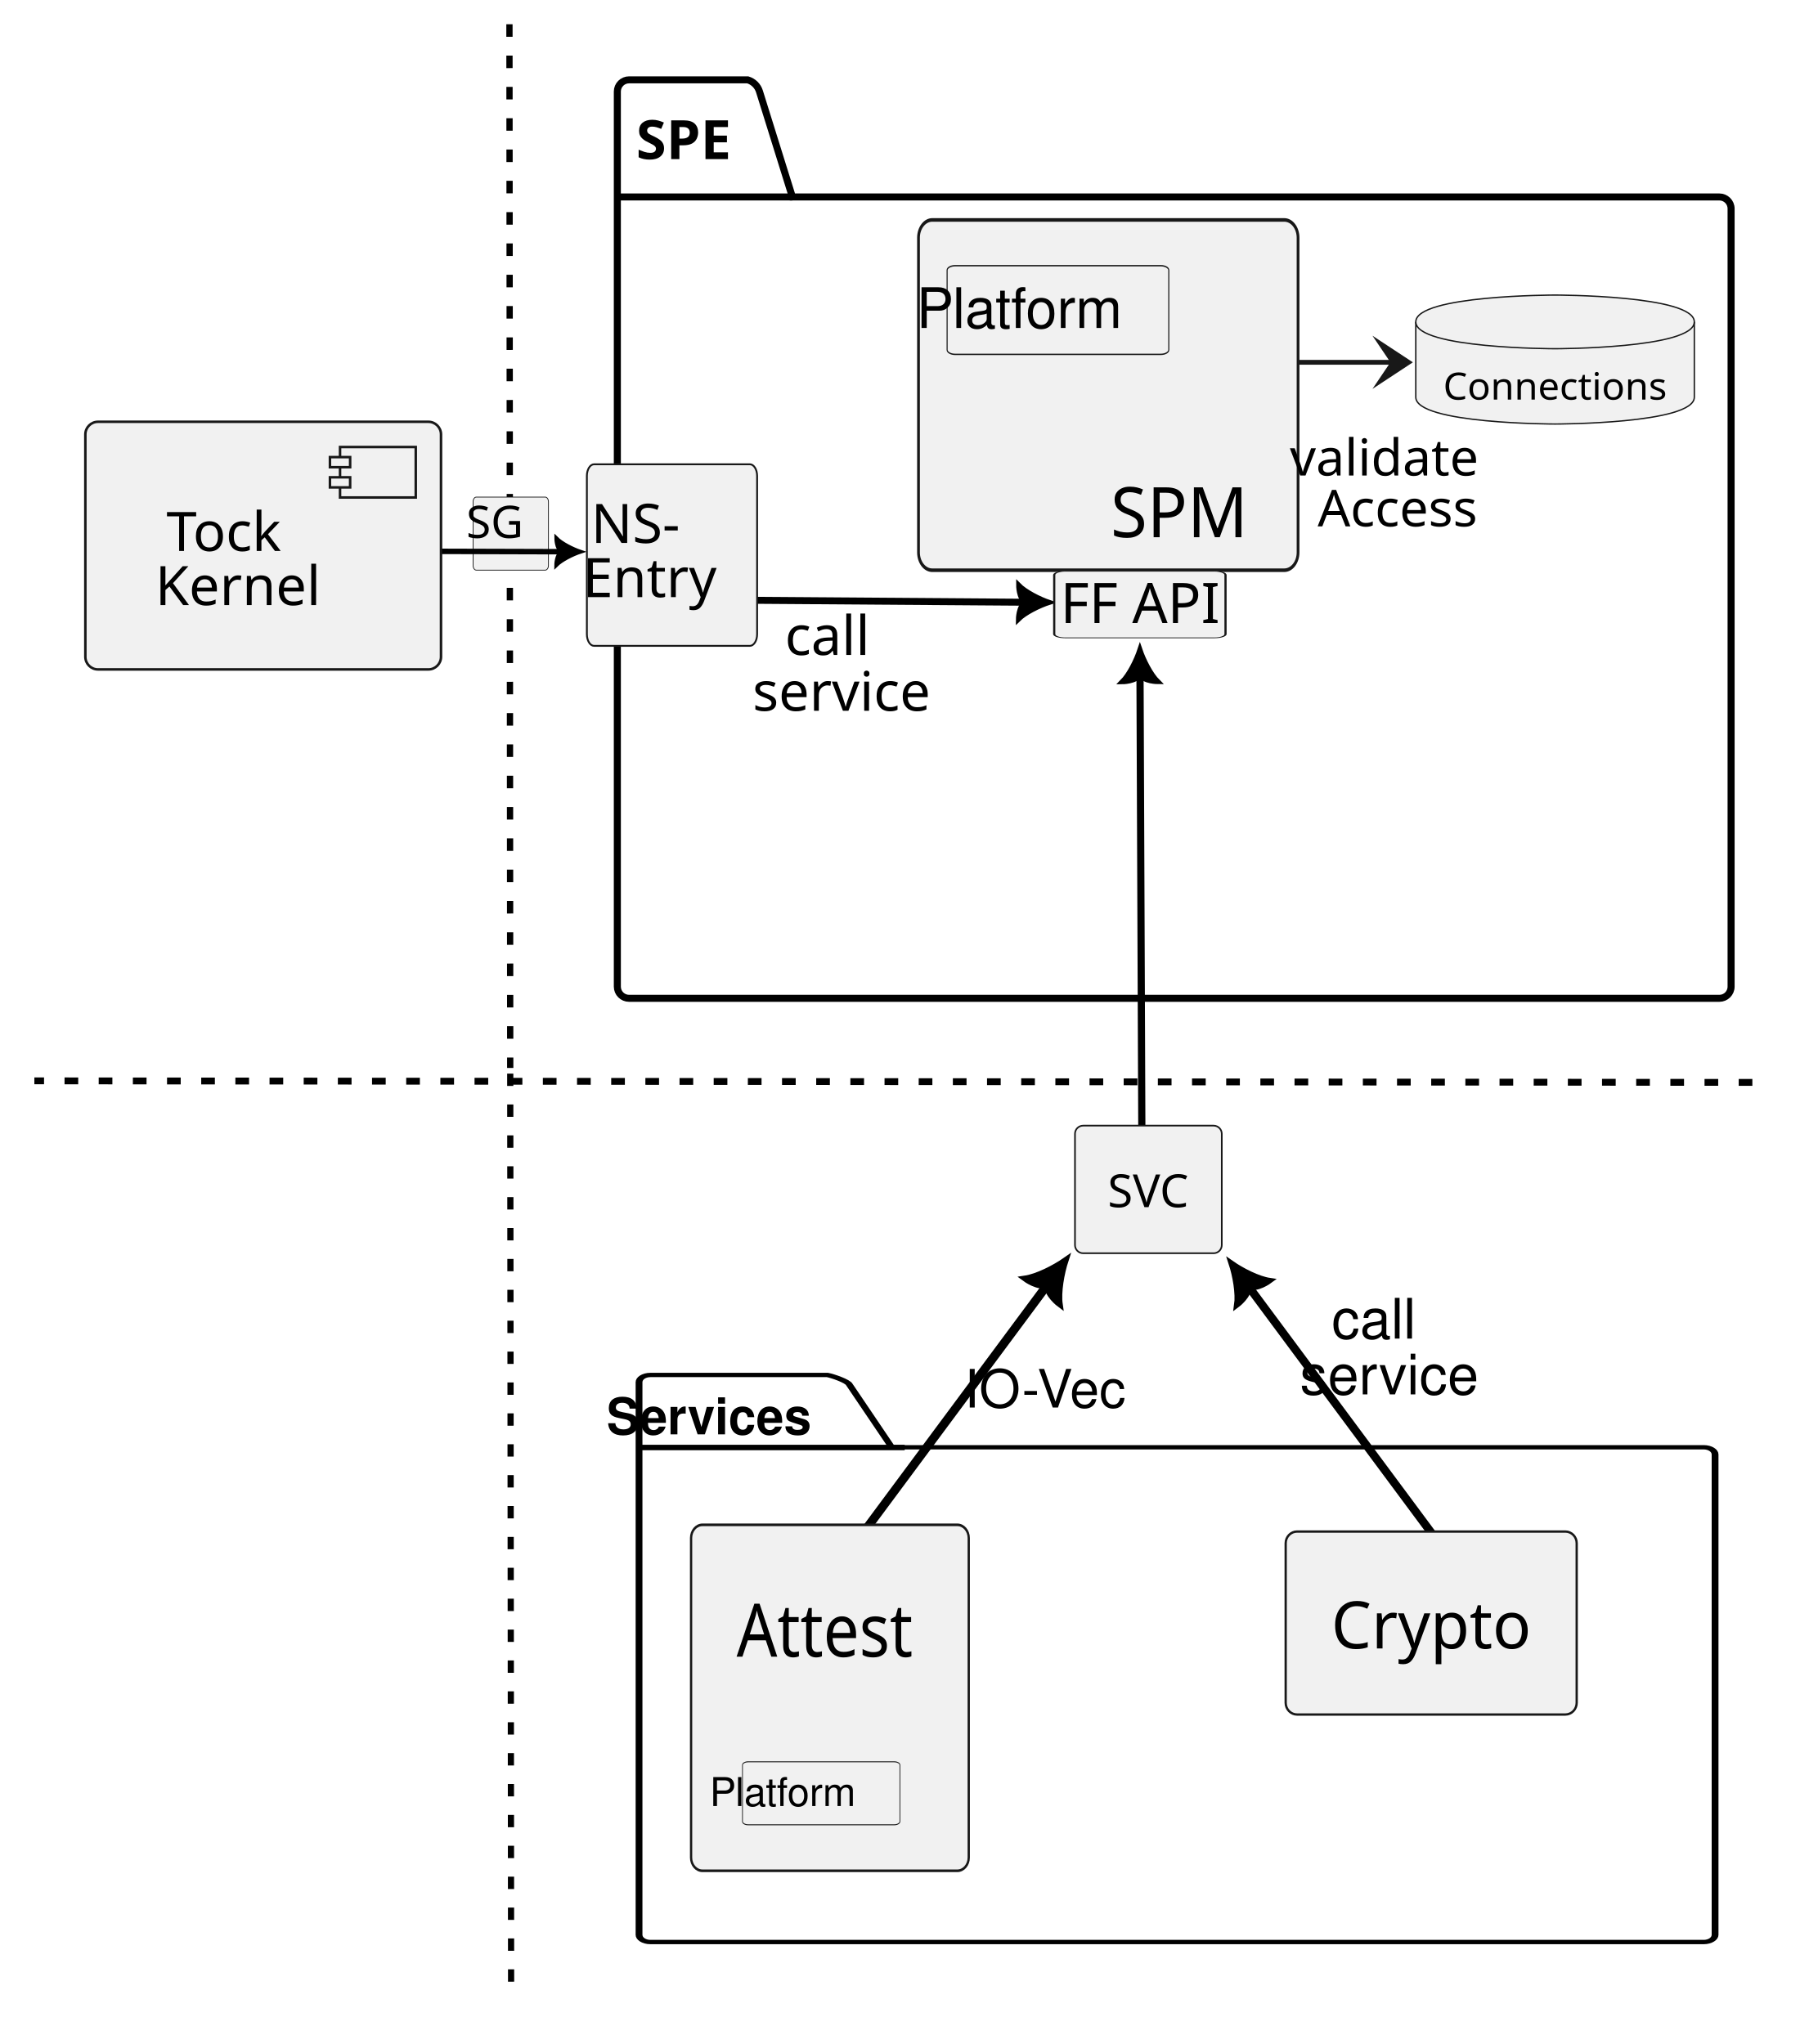
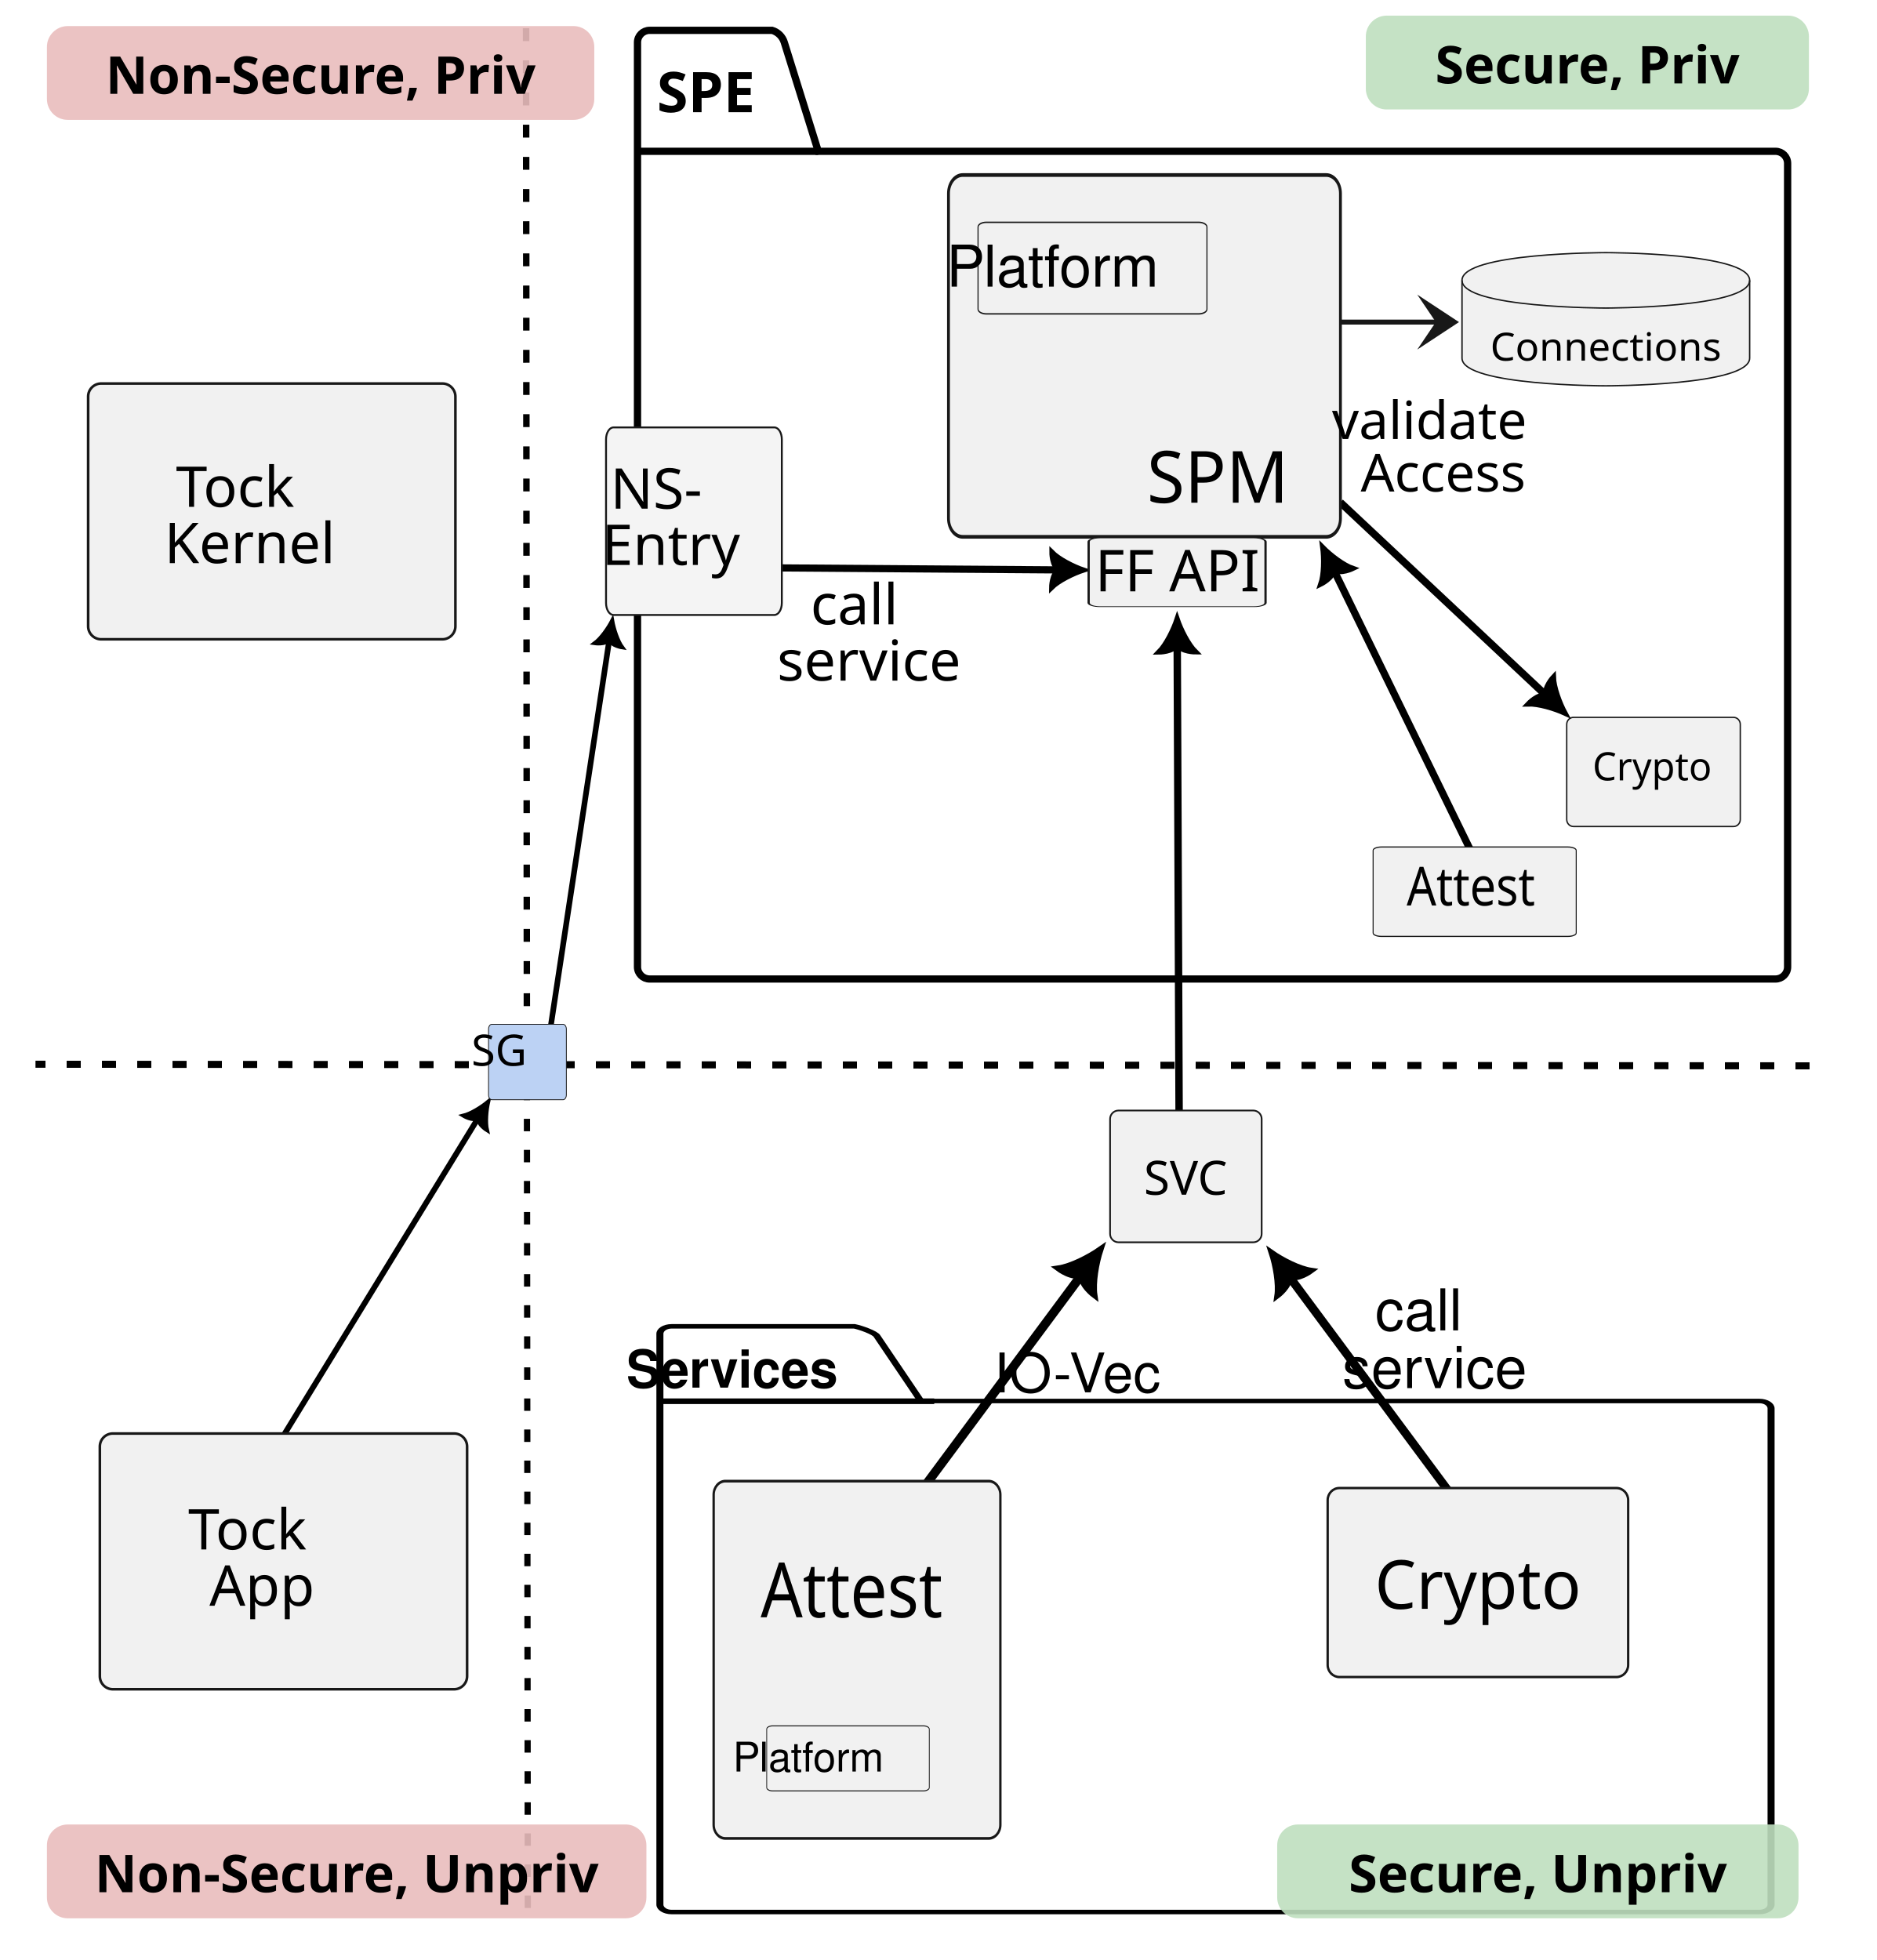
- <svg xmlns="http://www.w3.org/2000/svg" contentStyleType="text/css" data-diagram-type="DESCRIPTION" height="405" preserveAspectRatio="none" version="1.1" viewBox="0 0 360 405" width="360" zoomAndPan="magnify" id="svg21">
+ <svg xmlns="http://www.w3.org/2000/svg" contentStyleType="text/css" data-diagram-type="DESCRIPTION" height="376" preserveAspectRatio="none" version="1.1" viewBox="0 0 360 376" width="360" zoomAndPan="magnify" id="svg21">
  <defs id="defs1">
    <marker style="overflow:visible" id="ArrowTriangleStylized" refX="0" refY="0" orient="auto-start-reverse" markerWidth="1" markerHeight="1" viewBox="0 0 1 1" preserveAspectRatio="xMidYMid">
      <path transform="scale(0.5)" style="fill:context-stroke;fill-rule:evenodd;stroke:context-stroke;stroke-width:1pt" d="m 6,0 c -3,1 -7,3 -9,5 0,0 0,-4 2,-5 -2,-1 -2,-5 -2,-5 2,2 6,4 9,5 z" id="path4" />
    </marker>
    <marker style="overflow:visible" id="ArrowTriangleStylized-5" refX="0" refY="0" orient="auto-start-reverse" markerWidth="1" markerHeight="1" viewBox="0 0 1 1" preserveAspectRatio="xMidYMid">
      <path transform="scale(0.5)" style="fill:context-stroke;fill-rule:evenodd;stroke:context-stroke;stroke-width:1pt" d="m 6,0 c -3,1 -7,3 -9,5 0,0 0,-4 2,-5 -2,-1 -2,-5 -2,-5 2,2 6,4 9,5 z" id="path4-0" />
    </marker>
    <marker style="overflow:visible" id="ArrowTriangleStylized-5-8" refX="0" refY="0" orient="auto-start-reverse" markerWidth="1" markerHeight="1" viewBox="0 0 1 1" preserveAspectRatio="xMidYMid">
      <path transform="scale(0.5)" style="fill:context-stroke;fill-rule:evenodd;stroke:context-stroke;stroke-width:1pt" d="m 6,0 c -3,1 -7,3 -9,5 0,0 0,-4 2,-5 -2,-1 -2,-5 -2,-5 2,2 6,4 9,5 z" id="path4-0-5" />
    </marker>
    <marker style="overflow:visible" id="ArrowTriangleStylized-7" refX="0" refY="0" orient="auto-start-reverse" markerWidth="1" markerHeight="1" viewBox="0 0 1 1" preserveAspectRatio="xMidYMid">
      <path transform="scale(0.5)" style="fill:context-stroke;fill-rule:evenodd;stroke:context-stroke;stroke-width:1pt" d="m 6,0 c -3,1 -7,3 -9,5 0,0 0,-4 2,-5 -2,-1 -2,-5 -2,-5 2,2 6,4 9,5 z" id="path4-5" />
    </marker>
    <marker style="overflow:visible" id="ArrowTriangleStylized-6" refX="0" refY="0" orient="auto-start-reverse" markerWidth="1" markerHeight="1" viewBox="0 0 1 1" preserveAspectRatio="xMidYMid">
      <path transform="scale(0.5)" style="fill:context-stroke;fill-rule:evenodd;stroke:context-stroke;stroke-width:1pt" d="m 6,0 c -3,1 -7,3 -9,5 0,0 0,-4 2,-5 -2,-1 -2,-5 -2,-5 2,2 6,4 9,5 z" id="path4-7" />
    </marker>
    <marker style="overflow:visible" id="ArrowTriangleStylized-5-3-9" refX="0" refY="0" orient="auto-start-reverse" markerWidth="1" markerHeight="1" viewBox="0 0 1 1" preserveAspectRatio="xMidYMid">
      <path transform="scale(0.5)" style="fill:context-stroke;fill-rule:evenodd;stroke:context-stroke;stroke-width:1pt" d="m 6,0 c -3,1 -7,3 -9,5 0,0 0,-4 2,-5 -2,-1 -2,-5 -2,-5 2,2 6,4 9,5 z" id="path4-0-56-2" />
    </marker>
    <marker style="overflow:visible" id="ArrowTriangleStylized-6-7" refX="0" refY="0" orient="auto-start-reverse" markerWidth="1" markerHeight="1" viewBox="0 0 1 1" preserveAspectRatio="xMidYMid">
      <path transform="scale(0.5)" style="fill:context-stroke;fill-rule:evenodd;stroke:context-stroke;stroke-width:1pt" d="m 6,0 c -3,1 -7,3 -9,5 0,0 0,-4 2,-5 -2,-1 -2,-5 -2,-5 2,2 6,4 9,5 z" id="path4-7-5" />
    </marker>
+     <marker style="overflow:visible" id="ArrowTriangleStylized-7-8" refX="0" refY="0" orient="auto-start-reverse" markerWidth="1" markerHeight="1" viewBox="0 0 1 1" preserveAspectRatio="xMidYMid">
+       <path transform="scale(0.5)" style="fill:context-stroke;fill-rule:evenodd;stroke:context-stroke;stroke-width:1pt" d="m 6,0 c -3,1 -7,3 -9,5 0,0 0,-4 2,-5 -2,-1 -2,-5 -2,-5 2,2 6,4 9,5 z" id="path4-5-7" />
+     </marker>
  </defs>
-   <g id="g1">
-     <path style="fill:none;stroke:#000000;stroke-width:1.224;stroke-linecap:square;stroke-linejoin:bevel;stroke-dasharray:1.224, 4.896;stroke-dashoffset:0" d="m 101.074,213.335 0.17,180.237" id="path21-3-8-7" />
+   <g id="g1" transform="translate(0,-10)">
    <path style="fill:none;stroke:#000000;stroke-width:1.424;stroke-linecap:square;stroke-linejoin:bevel;stroke-dasharray:none;marker-end:url(#ArrowTriangleStylized)" d="M 226.181,223.035 225.82,132.958" id="path21" />
-     <path style="fill:none;stroke:#000000;stroke-width:1.354;stroke-linecap:square;stroke-linejoin:bevel;stroke-dasharray:1.354, 5.414;stroke-dashoffset:0" d="M 346.448,214.468 7.484,214.16" id="path21-3" />
    <path style="fill:none;stroke:#000000;stroke-width:1.726;stroke-linecap:square;stroke-linejoin:bevel;stroke-dasharray:none;marker-end:url(#ArrowTriangleStylized-5-8)" d="m 170.154,304.854 37.867,-51.029" id="path21-6-1" />
    <path style="fill:none;stroke:#000000;stroke-width:1.626;stroke-linecap:square;stroke-linejoin:bevel;stroke-dasharray:none;marker-end:url(#ArrowTriangleStylized-5)" d="M 284.676,305.241 246.808,254.213" id="path21-6" />
-     <g class="cluster" data-qualified-name="SPE" data-source-line="7" id="ent0004-9" transform="matrix(0.8993707,0,0,0.5732263,60.61852,259.5237)">
+     <g class="cluster" data-qualified-name="SPE" data-source-line="7" id="ent0004-9" transform="matrix(0.8993707,0,0,0.5732263,60.61852,251.5237)">
      <path d="M 75.849,22.529 H 114.841 c 1.199,0.362 4.47,2.132 4.834,3.327 l 9.334,21.665 h 178.841 c 1.381,0 2.5,1.116 2.5,2.492 V 216.046 c 0,1.377 -1.119,2.492 -2.5,2.492 H 75.849 c -1.381,0 -2.5,-1.116 -2.5,-2.492 V 25.022 c 0,-1.377 1.119,-2.492 2.5,-2.492" fill="none" style="stroke:#000000;stroke-width:1.498" id="path1-8" />
      <line style="stroke:#000000;stroke-width:1.88" x1="73.35" x2="131.862" y1="47.598" y2="47.598" id="line1-4" />
      <text xml:space="preserve" style="font-weight:bold;font-size:13.808px;line-height:1;font-family:'Nimbus Roman';-inkscape-font-specification:'Nimbus Roman, Bold';text-align:center;text-decoration-color:#000000;writing-mode:lr-tb;direction:ltr;text-anchor:middle;fill:#000000;fill-opacity:1;stroke:none;stroke-width:1.566;stroke-linecap:square;stroke-linejoin:bevel;stroke-dasharray:none;stroke-dashoffset:0" x="124.842" y="33.879" id="text21" transform="scale(0.7870929,1.270498)">
        <tspan id="tspan21" style="font-style:normal;font-variant:normal;font-weight:bold;font-stretch:normal;font-family:'Nimbus Sans';-inkscape-font-specification:'Nimbus Sans Bold';fill:#000000;fill-opacity:1;stroke:none;stroke-width:1.566" x="124.842" y="33.879">Services</tspan>
      </text>
    </g>
-     <g class="entity" data-qualified-name="nodeAttest" data-source-line="21" id="ent0014" transform="matrix(0.901598,0,0,1.046446,130.5845,26.78033)">
+     <g class="entity" data-qualified-name="nodeAttest" data-source-line="21" id="ent0014" transform="matrix(0.901598,0,0,1.046446,130.5845,18.78033)">
      <rect fill="#f1f1f1" height="65.504" rx="2.5" ry="2.5" style="stroke:#181818;stroke-width:0.5" width="61.004" x="7" y="263.13" id="rect13" />
      <text fill="#000000" font-family="sans-serif" font-size="14px" lengthAdjust="spacing" textLength="38.71" x="17" y="288.096" id="text14">Attest</text>
    </g>
    <text xml:space="preserve" style="font-style:normal;font-variant:normal;font-weight:normal;font-stretch:normal;font-size:11.062px;line-height:1;font-family:'Nimbus Sans';-inkscape-font-specification:'Nimbus Sans, Normal';font-variant-ligatures:normal;font-variant-caps:normal;font-variant-numeric:normal;font-variant-east-asian:normal;text-align:center;text-decoration-color:#000000;writing-mode:lr-tb;direction:ltr;text-anchor:middle;fill:#000000;fill-opacity:1;stroke:none;stroke-width:0.297;stroke-linecap:square;stroke-linejoin:bevel;stroke-dasharray:none;stroke-dashoffset:0" x="282.892" y="265.225" id="text22-4-9">
      <tspan style="font-style:normal;font-variant:normal;font-weight:normal;font-stretch:normal;font-size:11.062px;font-family:'Nimbus Sans';-inkscape-font-specification:'Nimbus Sans, Normal';font-variant-ligatures:normal;font-variant-caps:normal;font-variant-numeric:normal;font-variant-east-asian:normal;stroke-width:0.297" x="282.892" y="265.225" id="tspan24-2">call</tspan>
      <tspan style="font-style:normal;font-variant:normal;font-weight:normal;font-stretch:normal;font-size:11.062px;font-family:'Nimbus Sans';-inkscape-font-specification:'Nimbus Sans, Normal';font-variant-ligatures:normal;font-variant-caps:normal;font-variant-numeric:normal;font-variant-east-asian:normal;stroke-width:0.297" x="282.892" y="276.287" id="tspan1">service</tspan>
    </text>
-     <g id="g3-8" transform="matrix(0.7101871,0,0,0.7101871,8.106281,297.0535)">
+     <g id="g3-8" transform="matrix(0.7101871,0,0,0.7101871,8.106281,289.0535)">
      <rect fill="#f1f1f1" height="12.421" rx="1.46" ry="0.633" style="stroke:#181818;stroke-width:0.192" width="40.211" x="94.122" y="160.482" id="rect6-5-5" transform="matrix(1.091989,0,0,1.41453,92.90198,-153.7455)" />
      <text xml:space="preserve" style="font-style:normal;font-variant:normal;font-weight:normal;font-stretch:normal;font-size:11.062px;line-height:1;font-family:'Nimbus Sans';-inkscape-font-specification:'Nimbus Sans, Normal';font-variant-ligatures:normal;font-variant-caps:normal;font-variant-numeric:normal;font-variant-east-asian:normal;text-align:center;text-decoration-color:#000000;writing-mode:lr-tb;direction:ltr;text-anchor:middle;fill:#000000;fill-opacity:1;stroke:none;stroke-width:0.297;stroke-linecap:square;stroke-linejoin:bevel;stroke-dasharray:none;stroke-dashoffset:0" x="217.664" y="85.597" id="text22-4-9-0-7-8-9">
        <tspan style="font-style:normal;font-variant:normal;font-weight:normal;font-stretch:normal;font-size:11.062px;font-family:'Nimbus Sans';-inkscape-font-specification:'Nimbus Sans, Normal';font-variant-ligatures:normal;font-variant-caps:normal;font-variant-numeric:normal;font-variant-east-asian:normal;stroke-width:0.297" x="217.664" y="85.597" id="tspan2-7-7">Platform</tspan>
      </text>
    </g>
-     <text xml:space="preserve" style="font-style:normal;font-variant:normal;font-weight:normal;font-stretch:normal;font-size:10.486px;line-height:1;font-family:'Nimbus Sans';-inkscape-font-specification:'Nimbus Sans, Normal';font-variant-ligatures:normal;font-variant-caps:normal;font-variant-numeric:normal;font-variant-east-asian:normal;text-align:center;text-decoration-color:#000000;writing-mode:lr-tb;direction:ltr;text-anchor:middle;fill:#000000;fill-opacity:1;stroke:none;stroke-width:0.281;stroke-linecap:square;stroke-linejoin:bevel;stroke-dasharray:none;stroke-dashoffset:0" x="214.309" y="278.882" id="text22-4-9-4">
-       <tspan style="font-style:normal;font-variant:normal;font-weight:normal;font-stretch:normal;font-size:10.486px;font-family:'Nimbus Sans';-inkscape-font-specification:'Nimbus Sans, Normal';font-variant-ligatures:normal;font-variant-caps:normal;font-variant-numeric:normal;font-variant-east-asian:normal;stroke-width:0.281" x="214.309" y="278.882" id="tspan1-1">IO-Vec</tspan>
+     <text xml:space="preserve" style="font-style:normal;font-variant:normal;font-weight:normal;font-stretch:normal;font-size:10.486px;line-height:1;font-family:'Nimbus Sans';-inkscape-font-specification:'Nimbus Sans, Normal';font-variant-ligatures:normal;font-variant-caps:normal;font-variant-numeric:normal;font-variant-east-asian:normal;text-align:center;text-decoration-color:#000000;writing-mode:lr-tb;direction:ltr;text-anchor:middle;fill:#000000;fill-opacity:1;stroke:none;stroke-width:0.281;stroke-linecap:square;stroke-linejoin:bevel;stroke-dasharray:none;stroke-dashoffset:0" x="213.943" y="277.098" id="text22-4-9-4">
+       <tspan style="font-style:normal;font-variant:normal;font-weight:normal;font-stretch:normal;font-size:10.486px;font-family:'Nimbus Sans';-inkscape-font-specification:'Nimbus Sans, Normal';font-variant-ligatures:normal;font-variant-caps:normal;font-variant-numeric:normal;font-variant-east-asian:normal;stroke-width:0.281" x="213.943" y="277.098" id="tspan1-1">IO-Vec</tspan>
    </text>
-     <g class="entity" data-qualified-name="nodeCrypto" data-source-line="23" id="ent0016" transform="matrix(0.9020779,0,0,0.9280674,172.2295,-32.68602)">
+     <g class="entity" data-qualified-name="nodeCrypto" data-source-line="23" id="ent0016" transform="matrix(0.9020779,0,0,0.9280674,172.2295,-40.68602)">
      <rect fill="#f1f1f1" height="39.068" rx="2.5" ry="2.5" style="stroke:#181818;stroke-width:0.5" width="63.904" x="91.4" y="362.2" id="rect15" />
      <text fill="#000000" font-family="sans-serif" font-size="14px" lengthAdjust="spacing" textLength="43.904" x="101.4" y="387.166" id="text16">Crypto</text>
    </g>
    <g class="entity" data-qualified-name="nodeCrypto" data-source-line="23" id="ent0016-0" transform="matrix(0.5210033,0,0,0.5360138,252.9177,-46.52961)" />
    <g class="entity" data-qualified-name="nodeSVC" data-source-line="22" id="ent0015" transform="matrix(0.6471517,0,0,0.6471517,146.0998,53.52618)">
      <rect fill="#f1f1f1" height="39.068" rx="2.5" ry="2.5" style="stroke:#181818;stroke-width:0.5" width="44.934" x="103.287" y="261.931" id="rect14" />
      <text fill="#000000" font-family="sans-serif" font-size="14px" lengthAdjust="spacing" textLength="24.934" x="110.89" y="288.096" id="text15" transform="translate(2.397079,-1.19854)">SVC</text>
    </g>
+     <g id="label-s-unpriv" transform="translate(245,368)">
+       <rect x="0" y="-8" width="100" height="18" rx="4" fill="#bfdfbf" opacity="0.9" id="rect5" />
+       <text x="50" y="5" font-family="sans-serif" font-size="10px" text-anchor="middle" fill="#000000" font-weight="bold" id="text5">Secure, Unpriv</text>
+     </g>
  </g>
-   <g class="link" data-entity-1="ent0005" data-entity-2="ent0007" data-link-type="dependency" data-source-line="18" id="lnk13" transform="matrix(0.6412238,0,0,0.9499401,155.9513,-97.87046)">
+   <g class="link" data-entity-1="ent0005" data-entity-2="ent0007" data-link-type="dependency" data-source-line="18" id="lnk13" transform="matrix(0.6412238,0,0,0.9499401,155.9513,-107.8705)">
    <path d="m 158.04,178.6 c 11.33,0 17.66,0 28.99,0" fill="none" id="nodeSPM-to-dbID" style="stroke:#181818;stroke-width:1" />
-     <polygon fill="#181818" points="192.03,178.6 183.03,174.6 187.03,178.6 183.03,182.6 " style="stroke:#181818;stroke-width:1;stroke-linejoin:miter;stroke-miterlimit:10" id="polygon18" />
+     <polygon fill="#181818" points="187.03,178.6 183.03,182.6 192.03,178.6 183.03,174.6 " style="stroke:#181818;stroke-width:1;stroke-linejoin:miter;stroke-miterlimit:10" id="polygon18" />
  </g>
-   <path style="fill:none;stroke:#000000;stroke-width:1.241;stroke-linecap:square;stroke-linejoin:bevel;stroke-dasharray:1.241, 4.963;stroke-dashoffset:0" d="M 100.917,5.429 101.07,210.986" id="path21-3-8" />
-   <rect fill="#f1f1f1" height="14.473" rx="0.636" ry="0.926" style="stroke:#181818;stroke-width:0.153" width="14.928" x="93.714" y="98.494" id="rect13-6-8" />
-   <path style="fill:none;stroke:#000000;stroke-width:1.378;stroke-linecap:square;stroke-linejoin:bevel;stroke-dasharray:none;marker-end:url(#ArrowTriangleStylized-6)" d="m 148.363,118.937 55.425,0.396" id="path21-35" />
-   <g id="g2" style="display:none">
+   <path style="fill:none;stroke:#000000;stroke-width:1.354;stroke-linecap:square;stroke-linejoin:bevel;stroke-dasharray:1.354, 5.414;stroke-dashoffset:0" d="M 346.448,204.468 7.484,204.16" id="path21-3" />
+   <path style="fill:none;stroke:#000000;stroke-width:1.192;stroke-linecap:square;stroke-linejoin:bevel;stroke-dasharray:1.192, 4.768;stroke-dashoffset:0" d="M 101.07,203.307 101.247,367.089" id="path21-3-8-7" />
+   <path style="fill:none;stroke:#000000;stroke-width:1.234;stroke-linecap:square;stroke-linejoin:bevel;stroke-dasharray:1.234, 4.937;stroke-dashoffset:0" d="m 100.913,6.029 0.159,194.961" id="path21-3-8" />
+   <path style="fill:none;stroke:#000000;stroke-width:1.378;stroke-linecap:square;stroke-linejoin:bevel;stroke-dasharray:none;marker-end:url(#ArrowTriangleStylized-6)" d="m 148.363,108.937 55.425,0.396" id="path21-35" />
+   <g id="g2" transform="translate(0,-10)">
+     <path style="fill:none;stroke:#000000;stroke-width:1.393;stroke-linecap:square;stroke-linejoin:bevel;stroke-dasharray:none;marker-end:url(#ArrowTriangleStylized-5-3-9)" d="M 281.833,172.596 255.533,118.7" id="path21-6-9-2" />
    <g class="entity" data-qualified-name="nodeAttest" data-source-line="21" id="ent0014-62" transform="matrix(0.901598,0,0,1.046446,186.9012,9.500005)">
      <rect fill="#f1f1f1" height="16.391" rx="1.771" ry="0.626" style="stroke:#181818;stroke-width:0.211" width="43.214" x="84.847" y="155.751" id="rect13-61" />
      <text fill="#000000" font-family="sans-serif" font-size="14px" lengthAdjust="spacing" textLength="38.71" x="17" y="288.096" id="text14-8" transform="matrix(0.7058593,0,0,0.7058593,79.98288,-36.88221)">Attest</text>
    </g>
-     <path style="fill:none;stroke:#000000;stroke-width:1.393;stroke-linecap:square;stroke-linejoin:bevel;stroke-dasharray:none;marker-end:url(#ArrowTriangleStylized-5-3-9)" d="M 281.833,172.596 255.533,118.7" id="path21-6-9-2" />
    <rect fill="#f1f1f1" height="39.068" rx="2.5" ry="2.5" style="stroke:#181818;stroke-width:0.5" width="63.904" x="91.4" y="362.2" id="rect15-9" transform="matrix(0.5210033,0,0,0.5360138,252.9177,-46.52961)" />
    <text fill="#000000" font-family="sans-serif" font-size="14px" lengthAdjust="spacing" textLength="43.904" x="101.4" y="387.166" id="text16-3" transform="matrix(0.5210033,0,0,0.5360138,252.6591,-47.82234)">Crypto</text>
-     <path style="fill:none;stroke:#000000;stroke-width:1.431;stroke-linecap:square;stroke-linejoin:bevel;stroke-dasharray:none;marker-end:url(#ArrowTriangleStylized-6-7)" d="m 258.659,107.247 40.009,37.703" id="path21-35-2" />
+     <path style="fill:none;stroke:#000000;stroke-width:1.431;stroke-linecap:square;stroke-linejoin:bevel;stroke-dasharray:none;marker-end:url(#ArrowTriangleStylized-6-7)" d="m 257.625,106.859 39.492,37.057" id="path21-35-2" />
  </g>
-   <path style="fill:none;stroke:#000000;stroke-width:1.083;stroke-linecap:square;stroke-linejoin:bevel;stroke-dasharray:none;marker-end:url(#ArrowTriangleStylized-7)" d="m 82.006,109.23 29.785,0.085" id="path21-9" />
-   <g class="cluster" data-qualified-name="SPE" data-source-line="7" id="ent0004" transform="matrix(0.9308944,0,0,0.9256782,54.00751,-5.034787)">
+   <path style="fill:none;stroke:#000000;stroke-width:1.083;stroke-linecap:square;stroke-linejoin:bevel;stroke-dasharray:none;marker-end:url(#ArrowTriangleStylized-7)" d="M 54.6,275.041 91.99,214.052" id="path21-9" />
+   <path style="fill:none;stroke:#000000;stroke-width:1.083;stroke-linecap:square;stroke-linejoin:bevel;stroke-dasharray:none;marker-end:url(#ArrowTriangleStylized-7-8)" d="m 105.733,196.307 11.229,-74.102" id="path21-9-2" />
+   <g class="cluster" data-qualified-name="SPE" data-source-line="7" id="ent0004" transform="matrix(0.9308944,0,0,0.9256782,54.00751,-15.03479)">
    <path d="m 75.85,22.53 h 25.248 a 3.75,3.75 0 0 1 2.5,2.5 l 7,22.568 H 307.85 a 2.5,2.5 0 0 1 2.5,2.5 V 216.63 a 2.5,2.5 0 0 1 -2.5,2.5 h -232 a 2.5,2.5 0 0 1 -2.5,-2.5 V 25.03 a 2.5,2.5 0 0 1 2.5,-2.5" fill="none" style="stroke:#000000;stroke-width:1.5" id="path1" />
    <line style="stroke:#000000;stroke-width:1.5" x1="73.35" x2="110.598" y1="47.598" y2="47.598" id="line1" />
    <text fill="#000000" font-family="sans-serif" font-size="14px" font-weight="700" lengthAdjust="spacing" textLength="24.248" x="77.35" y="39.496" id="text2" style="font-style:normal;font-variant:normal;font-weight:normal;font-stretch:normal;font-size:11.628px;font-family:'Noto Sans';-inkscape-font-specification:'Noto Sans, Normal';font-variant-ligatures:normal;font-variant-caps:normal;font-variant-numeric:normal;font-variant-east-asian:normal;fill:#000000">
      <tspan style="font-style:normal;font-variant:normal;font-weight:bold;font-stretch:normal;font-size:11.628px;font-family:'Noto Sans';-inkscape-font-specification:'Noto Sans, Bold';font-variant-ligatures:normal;font-variant-caps:normal;font-variant-numeric:normal;font-variant-east-asian:normal" id="tspan3">SPE</tspan>
    </text>
  </g>
-   <g class="entity" data-qualified-name="SPE.nodeSPM" data-source-line="8" id="ent0005" transform="matrix(1.091989,0,0,1.41453,84.83362,-174.3608)">
+   <g class="entity" data-qualified-name="SPE.nodeSPM" data-source-line="8" id="ent0005" transform="matrix(1.091989,0,0,1.41453,84.83362,-184.3608)">
    <rect fill="#f1f1f1" height="49.068" rx="2.5" ry="2.5" style="stroke:#181818;stroke-width:0.5" width="68.854" x="88.93" y="154.07" id="rect6" />
    <text fill="#000000" font-family="sans-serif" font-size="14px" lengthAdjust="spacing" textLength="28.854" x="103.93" y="189.036" id="text9" transform="matrix(0.8624741,0,0,0.6981448,34.14666,66.53853)" style="font-style:normal;font-variant:normal;font-weight:normal;font-stretch:normal;font-size:14px;font-family:sans-serif;-inkscape-font-specification:'sans-serif, Normal';font-variant-ligatures:normal;font-variant-caps:normal;font-variant-numeric:normal;font-variant-east-asian:normal;fill:#000000">SPM</text>
  </g>
-   <g class="entity" data-qualified-name="SPE.dbID" data-source-line="12" id="ent0007" transform="matrix(0.5423645,0,0,0.5316032,176.0518,-23.70633)">
+   <g class="entity" data-qualified-name="SPE.dbID" data-source-line="12" id="ent0007" transform="matrix(0.5423645,0,0,0.5316032,176.0518,-33.70633)">
    <path d="m 192.49,164.57 c 0,-10 50.866,-10 50.866,-10 0,0 50.866,0 50.866,10 v 28.068 c 0,10 -50.866,10 -50.866,10 0,0 -50.866,0 -50.866,-10 V 164.57" fill="#f1f1f1" style="stroke:#181818;stroke-width:0.5" id="path10" />
    <path d="m 192.49,164.57 c 0,10 50.866,10 50.866,10 0,0 50.866,0 50.866,-10" fill="none" style="stroke:#181818;stroke-width:0.5" id="path11" />
    <text fill="#000000" font-family="sans-serif" font-size="14px" lengthAdjust="spacing" textLength="81.732" x="202.49" y="193.536" id="text11">Connections</text>
  </g>
-   <g class="entity" data-qualified-name="ext.nodeK" data-source-line="2" id="ent0002" transform="translate(-402.2218,38.57253)">
+   <g class="entity" data-qualified-name="ext.nodeK" data-source-line="2" id="ent0002" transform="translate(-402.2218,28.57253)">
    <rect fill="#f1f1f1" height="49.068" rx="2.5" ry="2.5" style="stroke:#181818;stroke-width:0.5" width="70.45" x="419.13" y="45" id="rect2" />
-     <rect fill="#f1f1f1" height="10" style="stroke:#181818;stroke-width:0.5" width="15" x="469.58" y="50" id="rect3" />
-     <rect fill="#f1f1f1" height="2" style="stroke:#181818;stroke-width:0.5" width="4" x="467.58" y="52" id="rect4" />
-     <rect fill="#f1f1f1" height="2" style="stroke:#181818;stroke-width:0.5" width="4" x="467.58" y="56" id="rect5" />
  </g>
-   <rect fill="#f1f1f1" height="35.98" rx="1.436" ry="2.302" style="stroke:#181818;stroke-width:0.364" width="33.721" x="116.254" y="91.992" id="rect13-6" />
-   <text xml:space="preserve" style="font-style:normal;font-variant:normal;font-weight:normal;font-stretch:normal;font-size:10.794px;line-height:1;font-family:'Noto Sans';-inkscape-font-specification:'Noto Sans, Normal';text-align:center;text-decoration-color:#000000;writing-mode:lr-tb;direction:ltr;text-anchor:middle;fill:#000000;fill-opacity:1;stroke:none;stroke-width:1.216;stroke-linecap:square;stroke-linejoin:bevel;stroke-dasharray:none;stroke-dashoffset:0;font-variant-ligatures:normal;font-variant-caps:normal;font-variant-numeric:normal;font-variant-east-asian:normal" x="132.9" y="107.58" id="text22">
-     <tspan id="tspan22" style="stroke-width:1.216;-inkscape-font-specification:'Noto Sans, Normal';font-family:'Noto Sans';font-weight:normal;font-style:normal;font-stretch:normal;font-variant:normal;font-size:10.794px;font-variant-ligatures:normal;font-variant-caps:normal;font-variant-numeric:normal;font-variant-east-asian:normal" x="132.9" y="107.58">NS-</tspan>
-     <tspan style="stroke-width:1.216;-inkscape-font-specification:'Noto Sans, Normal';font-family:'Noto Sans';font-weight:normal;font-style:normal;font-stretch:normal;font-variant:normal;font-size:10.794px;font-variant-ligatures:normal;font-variant-caps:normal;font-variant-numeric:normal;font-variant-east-asian:normal" x="132.9" y="118.307" id="tspan23">Entry</tspan>
+   <g class="entity" data-qualified-name="ext.nodeK" data-source-line="2" id="ent0002-7" transform="translate(-399.9782,229.997)">
+     <rect fill="#f1f1f1" height="49.068" rx="2.5" ry="2.5" style="stroke:#181818;stroke-width:0.5" width="70.45" x="419.13" y="45" id="rect2-5" />
+   </g>
+   <rect fill="#BCD2F4" height="35.98" rx="1.436" ry="2.302" style="fill:#f4f4f4;fill-opacity:1;stroke:#181818;stroke-width:0.364" width="33.721" x="116.254" y="81.992" id="rect13-6" />
+   <text xml:space="preserve" style="font-style:normal;font-variant:normal;font-weight:normal;font-stretch:normal;font-size:10.794px;line-height:1;font-family:'Noto Sans';-inkscape-font-specification:'Noto Sans, Normal';font-variant-ligatures:normal;font-variant-caps:normal;font-variant-numeric:normal;font-variant-east-asian:normal;text-align:center;text-decoration-color:#000000;writing-mode:lr-tb;direction:ltr;text-anchor:middle;fill:#000000;fill-opacity:1;stroke:none;stroke-width:1.216;stroke-linecap:square;stroke-linejoin:bevel;stroke-dasharray:none;stroke-dashoffset:0" x="132.9" y="97.58" id="text22">
+     <tspan id="tspan22" style="font-style:normal;font-variant:normal;font-weight:normal;font-stretch:normal;font-size:10.794px;font-family:'Noto Sans';-inkscape-font-specification:'Noto Sans, Normal';font-variant-ligatures:normal;font-variant-caps:normal;font-variant-numeric:normal;font-variant-east-asian:normal;stroke-width:1.216" x="132.9" y="97.58">NS-</tspan>
+     <tspan style="font-style:normal;font-variant:normal;font-weight:normal;font-stretch:normal;font-size:10.794px;font-family:'Noto Sans';-inkscape-font-specification:'Noto Sans, Normal';font-variant-ligatures:normal;font-variant-caps:normal;font-variant-numeric:normal;font-variant-east-asian:normal;stroke-width:1.216" x="132.9" y="108.374" id="tspan23">Entry</tspan>
  </text>
-   <text xml:space="preserve" style="font-style:normal;font-variant:normal;font-weight:normal;font-stretch:normal;font-size:8.857px;line-height:1;font-family:'Noto Sans';-inkscape-font-specification:'Noto Sans, Normal';font-variant-ligatures:normal;font-variant-caps:normal;font-variant-numeric:normal;font-variant-east-asian:normal;text-align:center;text-decoration-color:#000000;writing-mode:lr-tb;direction:ltr;text-anchor:middle;fill:#000000;fill-opacity:1;stroke:none;stroke-width:0.762;stroke-linecap:square;stroke-linejoin:bevel;stroke-dasharray:none;stroke-dashoffset:0" x="101.467" y="106.578" id="text22-9">
-     <tspan style="font-style:normal;font-variant:normal;font-weight:normal;font-stretch:normal;font-size:8.857px;font-family:'Noto Sans';-inkscape-font-specification:'Noto Sans, Normal';font-variant-ligatures:normal;font-variant-caps:normal;font-variant-numeric:normal;font-variant-east-asian:normal;stroke-width:0.762" x="101.467" y="106.578" id="tspan23-0">SG</tspan>
+   <g id="g4" transform="translate(0,-10)">
+     <rect fill="#bcd2f4" height="14.473" rx="0.636" ry="0.926" style="stroke:#181818;stroke-width:0.153" width="14.928" x="93.714" y="206.494" id="rect13-6-8" />
+     <text xml:space="preserve" style="font-style:normal;font-variant:normal;font-weight:normal;font-stretch:normal;font-size:8.328px;line-height:1;font-family:'Noto Sans';-inkscape-font-specification:'Noto Sans, Normal';font-variant-ligatures:normal;font-variant-caps:normal;font-variant-numeric:normal;font-variant-east-asian:normal;text-align:center;text-decoration-color:#000000;writing-mode:lr-tb;direction:ltr;text-anchor:middle;fill:#000000;fill-opacity:1;stroke:none;stroke-width:0.716;stroke-linecap:square;stroke-linejoin:bevel;stroke-dasharray:none;stroke-dashoffset:0" x="101.157" y="214.454" id="text22-9">
+       <tspan style="font-style:normal;font-variant:normal;font-weight:normal;font-stretch:normal;font-size:8.328px;font-family:'Noto Sans';-inkscape-font-specification:'Noto Sans, Normal';font-variant-ligatures:normal;font-variant-caps:normal;font-variant-numeric:normal;font-variant-east-asian:normal;stroke-width:0.716" x="101.157" y="214.454" id="tspan23-0">SG</tspan>
+     </text>
+   </g>
+   <text xml:space="preserve" style="font-style:normal;font-variant:normal;font-weight:normal;font-stretch:normal;font-size:10.794px;line-height:1;font-family:'Noto Sans';-inkscape-font-specification:'Noto Sans, Normal';font-variant-ligatures:normal;font-variant-caps:normal;font-variant-numeric:normal;font-variant-east-asian:normal;text-align:center;text-decoration-color:#000000;writing-mode:lr-tb;direction:ltr;text-anchor:middle;fill:#000000;fill-opacity:1;stroke:none;stroke-width:1.216;stroke-linecap:square;stroke-linejoin:bevel;stroke-dasharray:none;stroke-dashoffset:0" x="52.121" y="97.229" id="text22-4">
+     <tspan style="font-style:normal;font-variant:normal;font-weight:normal;font-stretch:normal;font-size:10.794px;font-family:'Noto Sans';-inkscape-font-specification:'Noto Sans, Normal';font-variant-ligatures:normal;font-variant-caps:normal;font-variant-numeric:normal;font-variant-east-asian:normal;stroke-width:1.216" x="52.121" y="97.229" id="tspan23-2">Tock</tspan>
+     <tspan style="font-style:normal;font-variant:normal;font-weight:normal;font-stretch:normal;font-size:10.794px;font-family:'Noto Sans';-inkscape-font-specification:'Noto Sans, Normal';font-variant-ligatures:normal;font-variant-caps:normal;font-variant-numeric:normal;font-variant-east-asian:normal;stroke-width:1.216" x="52.121" y="108.023" id="tspan24">Kernel</tspan>
  </text>
-   <text xml:space="preserve" style="font-style:normal;font-variant:normal;font-weight:normal;font-stretch:normal;font-size:10.794px;line-height:1;font-family:'Noto Sans';-inkscape-font-specification:'Noto Sans, Normal';text-align:center;text-decoration-color:#000000;writing-mode:lr-tb;direction:ltr;text-anchor:middle;fill:#000000;fill-opacity:1;stroke:none;stroke-width:1.216;stroke-linecap:square;stroke-linejoin:bevel;stroke-dasharray:none;stroke-dashoffset:0;font-variant-ligatures:normal;font-variant-caps:normal;font-variant-numeric:normal;font-variant-east-asian:normal" x="51.345" y="109.168" id="text22-4">
-     <tspan style="stroke-width:1.216;-inkscape-font-specification:'Noto Sans, Normal';font-family:'Noto Sans';font-weight:normal;font-style:normal;font-stretch:normal;font-variant:normal;font-size:10.794px;font-variant-ligatures:normal;font-variant-caps:normal;font-variant-numeric:normal;font-variant-east-asian:normal" x="51.345" y="109.168" id="tspan23-2">Tock</tspan>
-     <tspan style="stroke-width:1.216;-inkscape-font-specification:'Noto Sans, Normal';font-family:'Noto Sans';font-weight:normal;font-style:normal;font-stretch:normal;font-variant:normal;font-size:10.794px;font-variant-ligatures:normal;font-variant-caps:normal;font-variant-numeric:normal;font-variant-east-asian:normal" x="51.345" y="119.895" id="tspan24">Kernel</tspan>
+   <text xml:space="preserve" style="font-style:normal;font-variant:normal;font-weight:normal;font-stretch:normal;font-size:10.794px;line-height:1;font-family:'Noto Sans';-inkscape-font-specification:'Noto Sans, Normal';font-variant-ligatures:normal;font-variant-caps:normal;font-variant-numeric:normal;font-variant-east-asian:normal;text-align:center;text-decoration-color:#000000;writing-mode:lr-tb;direction:ltr;text-anchor:middle;fill:#000000;fill-opacity:1;stroke:none;stroke-width:1.216;stroke-linecap:square;stroke-linejoin:bevel;stroke-dasharray:none;stroke-dashoffset:0" x="54.475" y="297.242" id="text22-4-1">
+     <tspan style="font-style:normal;font-variant:normal;font-weight:normal;font-stretch:normal;font-size:10.794px;font-family:'Noto Sans';-inkscape-font-specification:'Noto Sans, Normal';font-variant-ligatures:normal;font-variant-caps:normal;font-variant-numeric:normal;font-variant-east-asian:normal;stroke-width:1.216" x="54.475" y="297.242" id="tspan23-2-2">Tock</tspan>
+     <tspan style="font-style:normal;font-variant:normal;font-weight:normal;font-stretch:normal;font-size:10.794px;font-family:'Noto Sans';-inkscape-font-specification:'Noto Sans, Normal';font-variant-ligatures:normal;font-variant-caps:normal;font-variant-numeric:normal;font-variant-east-asian:normal;stroke-width:1.216" x="54.475" y="308.036" id="tspan24-7">App</tspan>
  </text>
-   <text xml:space="preserve" style="font-style:normal;font-variant:normal;font-weight:normal;font-stretch:normal;font-size:10.794px;line-height:1;font-family:'Noto Sans';-inkscape-font-specification:'Noto Sans, Normal';font-variant-ligatures:normal;font-variant-caps:normal;font-variant-numeric:normal;font-variant-east-asian:normal;text-align:center;text-decoration-color:#000000;writing-mode:lr-tb;direction:ltr;text-anchor:middle;fill:#000000;fill-opacity:1;stroke:none;stroke-width:0.297;stroke-linecap:square;stroke-linejoin:bevel;stroke-dasharray:none;stroke-dashoffset:0" x="170.906" y="129.769" id="text22-4-9-0">
-     <tspan style="font-style:normal;font-variant:normal;font-weight:normal;font-stretch:normal;font-size:10.794px;font-family:'Noto Sans';-inkscape-font-specification:'Noto Sans, Normal';font-variant-ligatures:normal;font-variant-caps:normal;font-variant-numeric:normal;font-variant-east-asian:normal;stroke-width:0.297" x="170.906" y="129.769" id="tspan24-2-4">call</tspan>
-     <tspan style="font-style:normal;font-variant:normal;font-weight:normal;font-stretch:normal;font-size:10.794px;font-family:'Noto Sans';-inkscape-font-specification:'Noto Sans, Normal';font-variant-ligatures:normal;font-variant-caps:normal;font-variant-numeric:normal;font-variant-east-asian:normal;stroke-width:0.297" x="170.906" y="140.831" id="tspan1-4">service</tspan>
+   <text xml:space="preserve" style="font-style:normal;font-variant:normal;font-weight:normal;font-stretch:normal;font-size:10.794px;line-height:1;font-family:'Noto Sans';-inkscape-font-specification:'Noto Sans, Normal';font-variant-ligatures:normal;font-variant-caps:normal;font-variant-numeric:normal;font-variant-east-asian:normal;text-align:center;text-decoration-color:#000000;writing-mode:lr-tb;direction:ltr;text-anchor:middle;fill:#000000;fill-opacity:1;stroke:none;stroke-width:0.297;stroke-linecap:square;stroke-linejoin:bevel;stroke-dasharray:none;stroke-dashoffset:0" x="170.906" y="119.769" id="text22-4-9-0">
+     <tspan style="font-style:normal;font-variant:normal;font-weight:normal;font-stretch:normal;font-size:10.794px;font-family:'Noto Sans';-inkscape-font-specification:'Noto Sans, Normal';font-variant-ligatures:normal;font-variant-caps:normal;font-variant-numeric:normal;font-variant-east-asian:normal;stroke-width:0.297" x="170.906" y="119.769" id="tspan24-2-4">call</tspan>
+     <tspan style="font-style:normal;font-variant:normal;font-weight:normal;font-stretch:normal;font-size:10.794px;font-family:'Noto Sans';-inkscape-font-specification:'Noto Sans, Normal';font-variant-ligatures:normal;font-variant-caps:normal;font-variant-numeric:normal;font-variant-east-asian:normal;stroke-width:0.297" x="170.906" y="130.563" id="tspan1-4">service</tspan>
  </text>
-   <text xml:space="preserve" style="font-style:normal;font-variant:normal;font-weight:normal;font-stretch:normal;font-size:10.105px;line-height:1;font-family:'Noto Sans';-inkscape-font-specification:'Noto Sans, Normal';font-variant-ligatures:normal;font-variant-caps:normal;font-variant-numeric:normal;font-variant-east-asian:normal;text-align:center;text-decoration-color:#000000;writing-mode:lr-tb;direction:ltr;text-anchor:middle;fill:#000000;fill-opacity:1;stroke:none;stroke-width:0.278;stroke-linecap:square;stroke-linejoin:bevel;stroke-dasharray:none;stroke-dashoffset:0" x="279.832" y="94.544" id="text22-4-9-0-7" transform="scale(1.003429,0.9965824)">
-     <tspan style="font-style:normal;font-variant:normal;font-weight:normal;font-stretch:normal;font-size:10.105px;font-family:'Noto Sans';-inkscape-font-specification:'Noto Sans, Normal';font-variant-ligatures:normal;font-variant-caps:normal;font-variant-numeric:normal;font-variant-east-asian:normal;stroke-width:0.278" x="279.832" y="94.544" id="tspan1-4-3">validate</tspan>
-     <tspan style="font-style:normal;font-variant:normal;font-weight:normal;font-stretch:normal;font-size:10.105px;font-family:'Noto Sans';-inkscape-font-specification:'Noto Sans, Normal';font-variant-ligatures:normal;font-variant-caps:normal;font-variant-numeric:normal;font-variant-east-asian:normal;stroke-width:0.278" x="279.832" y="104.649" id="tspan2">Access</tspan>
+   <text xml:space="preserve" style="font-style:normal;font-variant:normal;font-weight:normal;font-stretch:normal;font-size:10.105px;line-height:1;font-family:'Noto Sans';-inkscape-font-specification:'Noto Sans, Normal';font-variant-ligatures:normal;font-variant-caps:normal;font-variant-numeric:normal;font-variant-east-asian:normal;text-align:center;text-decoration-color:#000000;writing-mode:lr-tb;direction:ltr;text-anchor:middle;fill:#000000;fill-opacity:1;stroke:none;stroke-width:0.278;stroke-linecap:square;stroke-linejoin:bevel;stroke-dasharray:none;stroke-dashoffset:0" x="279.832" y="84.51" id="text22-4-9-0-7" transform="scale(1.003429,0.9965824)">
+     <tspan style="font-style:normal;font-variant:normal;font-weight:normal;font-stretch:normal;font-size:10.105px;font-family:'Noto Sans';-inkscape-font-specification:'Noto Sans, Normal';font-variant-ligatures:normal;font-variant-caps:normal;font-variant-numeric:normal;font-variant-east-asian:normal;stroke-width:0.278" x="279.832" y="84.51" id="tspan1-4-3">validate</tspan>
+     <tspan style="font-style:normal;font-variant:normal;font-weight:normal;font-stretch:normal;font-size:10.105px;font-family:'Noto Sans';-inkscape-font-specification:'Noto Sans, Normal';font-variant-ligatures:normal;font-variant-caps:normal;font-variant-numeric:normal;font-variant-east-asian:normal;stroke-width:0.278" x="279.832" y="94.615" id="tspan2">Access</tspan>
  </text>
-   <g id="g3" transform="translate(-8.068365,-20.61529)">
+   <g id="g3" transform="translate(-8.068365,-30.61529)">
    <rect fill="#f1f1f1" height="12.421" rx="1.46" ry="0.633" style="stroke:#181818;stroke-width:0.192" width="40.211" x="94.122" y="160.482" id="rect6-5" transform="matrix(1.091989,0,0,1.41453,92.90198,-153.7455)" />
    <text xml:space="preserve" style="font-style:normal;font-variant:normal;font-weight:normal;font-stretch:normal;font-size:11.062px;line-height:1;font-family:'Nimbus Sans';-inkscape-font-specification:'Nimbus Sans, Normal';font-variant-ligatures:normal;font-variant-caps:normal;font-variant-numeric:normal;font-variant-east-asian:normal;text-align:center;text-decoration-color:#000000;writing-mode:lr-tb;direction:ltr;text-anchor:middle;fill:#000000;fill-opacity:1;stroke:none;stroke-width:0.297;stroke-linecap:square;stroke-linejoin:bevel;stroke-dasharray:none;stroke-dashoffset:0" x="217.664" y="85.597" id="text22-4-9-0-7-8">
      <tspan style="font-style:normal;font-variant:normal;font-weight:normal;font-stretch:normal;font-size:11.062px;font-family:'Nimbus Sans';-inkscape-font-specification:'Nimbus Sans, Normal';font-variant-ligatures:normal;font-variant-caps:normal;font-variant-numeric:normal;font-variant-east-asian:normal;stroke-width:0.297" x="217.664" y="85.597" id="tspan2-7">Platform</tspan>
    </text>
  </g>
  <g class="entity" data-qualified-name="nodeAttest" data-source-line="21" id="ent0014-6" transform="translate(224.3445,-166.7464)" />
-   <g id="g21" transform="matrix(0,0.7915254,-0.7831833,0,425.6331,-101.9874)">
+   <g id="g21" transform="matrix(0,0.7915254,-0.7831833,0,425.6331,-111.9874)">
    <g class="entity" data-qualified-name="nodeSVC" data-source-line="22" id="ent0015-3" transform="matrix(0.3710213,0,0,1.109048,234.4125,-58.32798)">
      <rect fill="#f1f1f1" height="39.068" rx="2.5" ry="2.5" style="stroke:#181818;stroke-width:0.5" width="44.934" x="100.89" y="263.13" id="rect14-6" />
      <text fill="#000000" font-family="sans-serif" font-size="14px" lengthAdjust="spacing" textLength="24.934" x="110.89" y="288.096" id="text15-5" />
    </g>
    <text fill="#000000" font-family="sans-serif" font-size="14px" lengthAdjust="spacing" textLength="40.334" x="182.183" y="101.496" id="text10" transform="rotate(-90,320.3803,137.0686)">FF API</text>
  </g>
+   <g id="label-ns-priv" transform="translate(9,5)">
+     <rect x="0" y="0" width="105" height="18" rx="4" fill="#e9bdbd" opacity="0.9" id="rect1" />
+     <text x="52.5" y="13" font-family="sans-serif" font-size="10px" text-anchor="middle" fill="#000000" font-weight="bold" id="text1">Non-Secure, Priv</text>
+   </g>
+   <g id="label-ns-unpriv" transform="translate(9,350)">
+     <rect x="0" y="0" width="115" height="18" rx="4" fill="#e9bdbd" opacity="0.9" id="rect3" />
+     <text x="57.5" y="13" font-family="sans-serif" font-size="10px" text-anchor="middle" fill="#000000" font-weight="bold" id="text3">Non-Secure, Unpriv</text>
+   </g>
+   <g id="label-s-priv" transform="translate(262,3)">
+     <rect x="0" y="0" width="85" height="18" rx="4" fill="#bfdfbf" opacity="0.9" id="rect4" />
+     <text x="42.5" y="13" font-family="sans-serif" font-size="10px" text-anchor="middle" fill="#000000" font-weight="bold" id="text4">Secure, Priv</text>
+   </g>
</svg>
